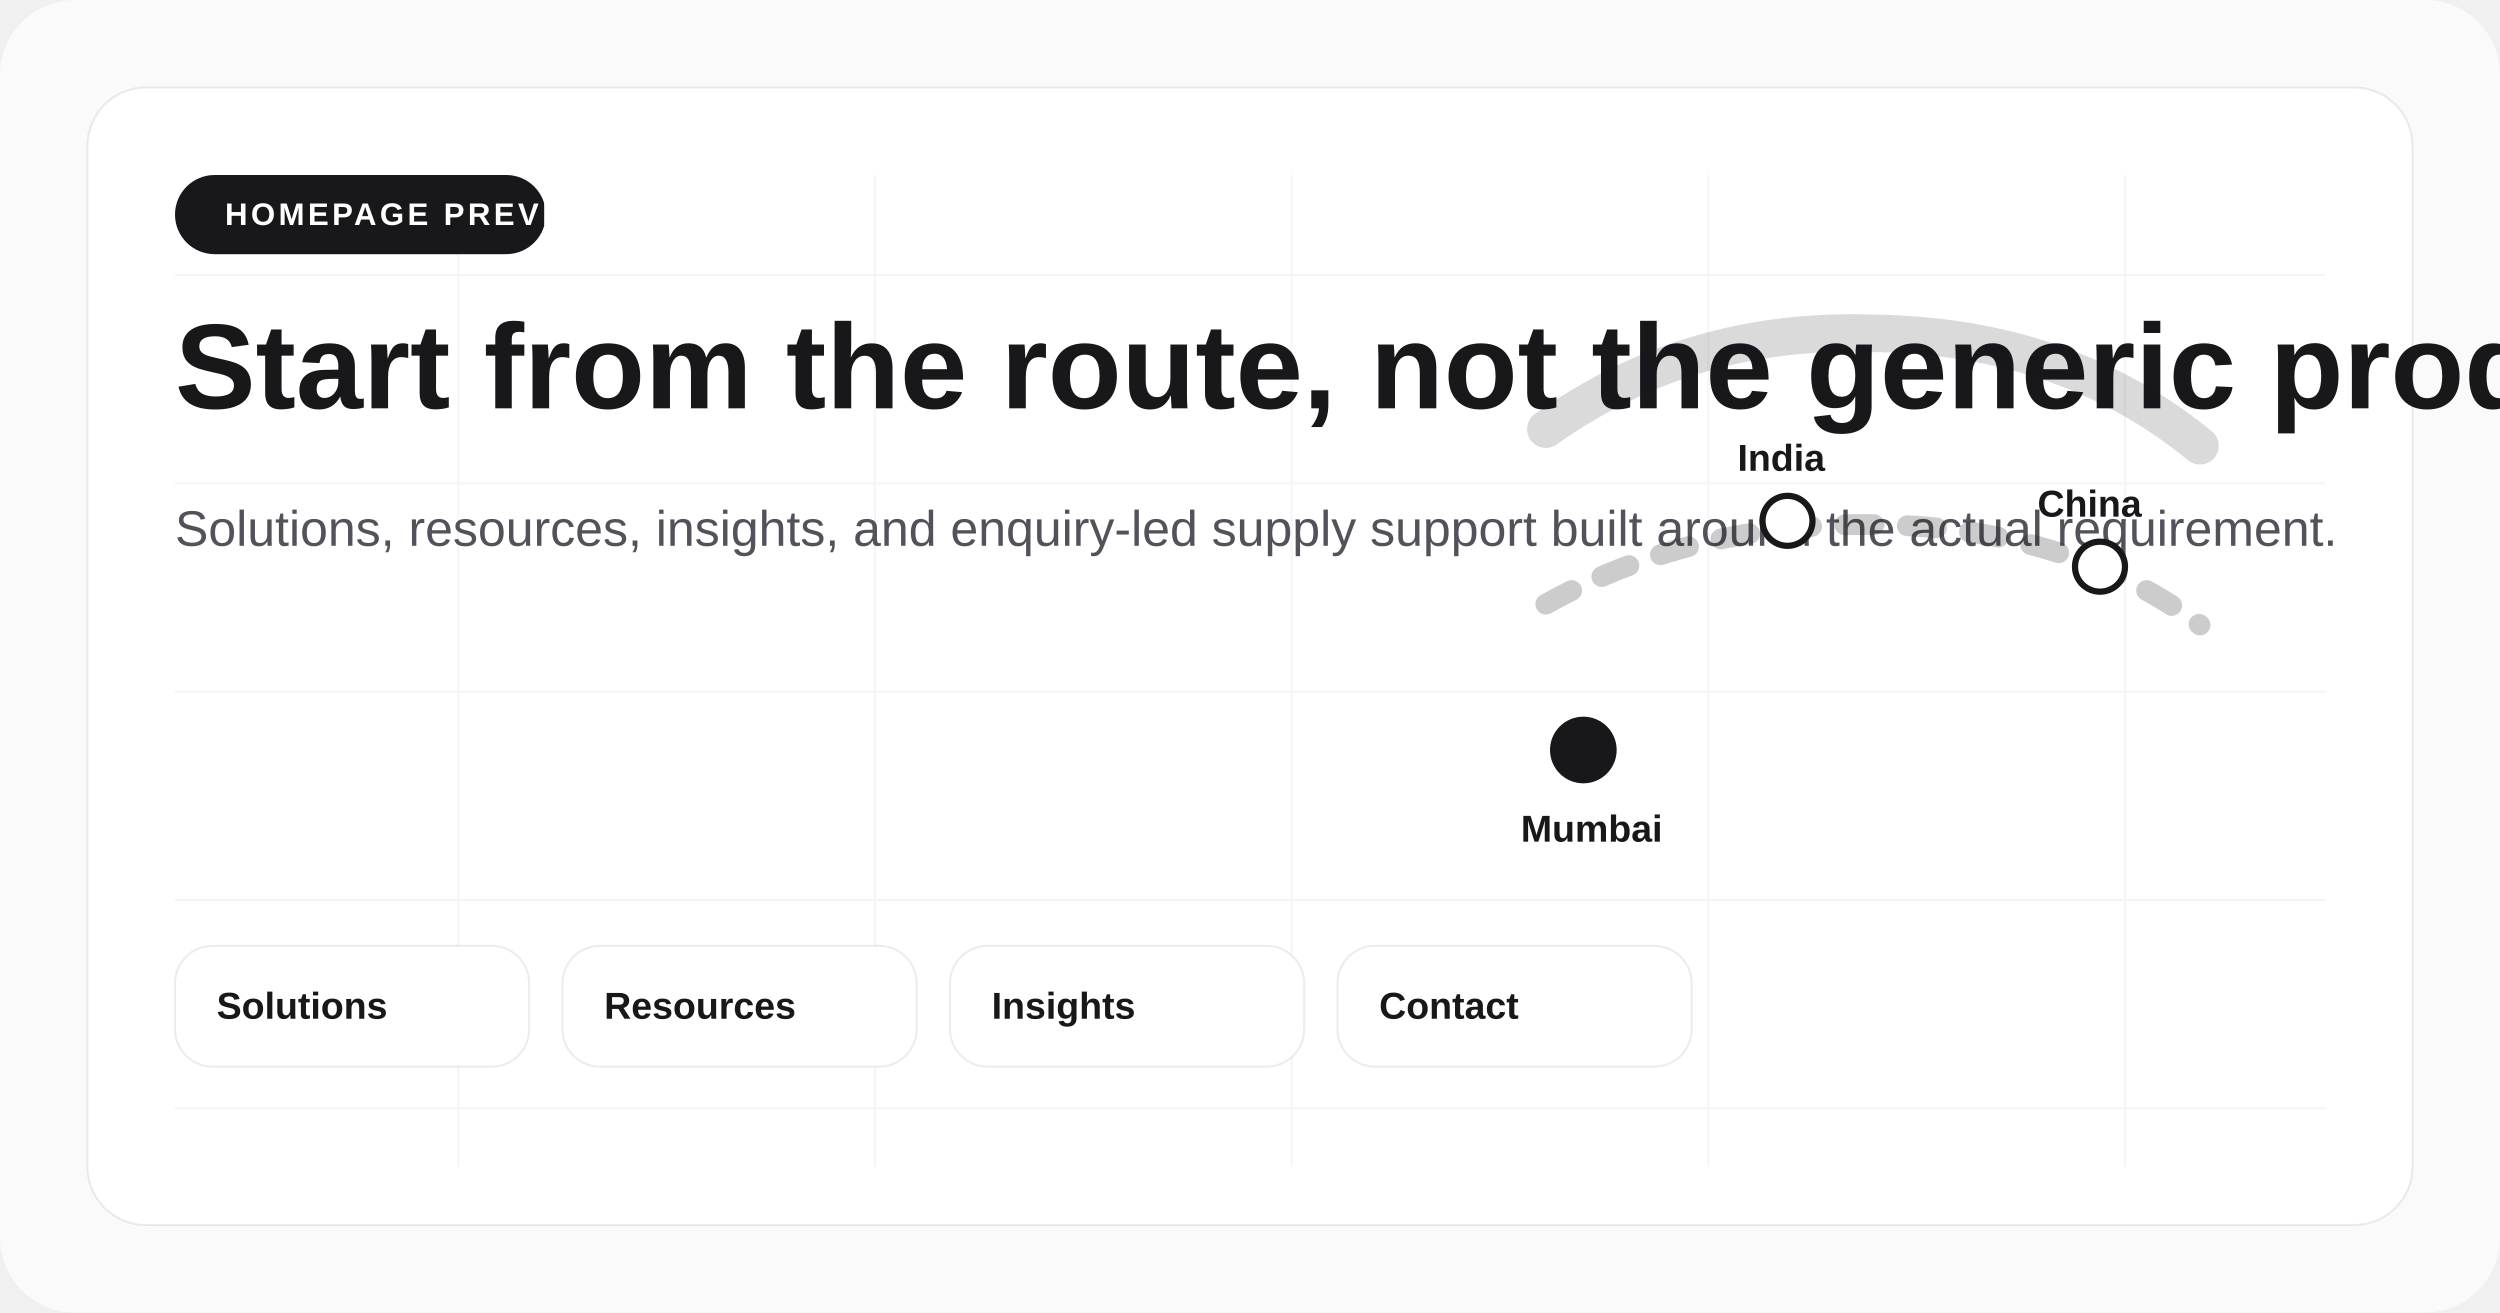
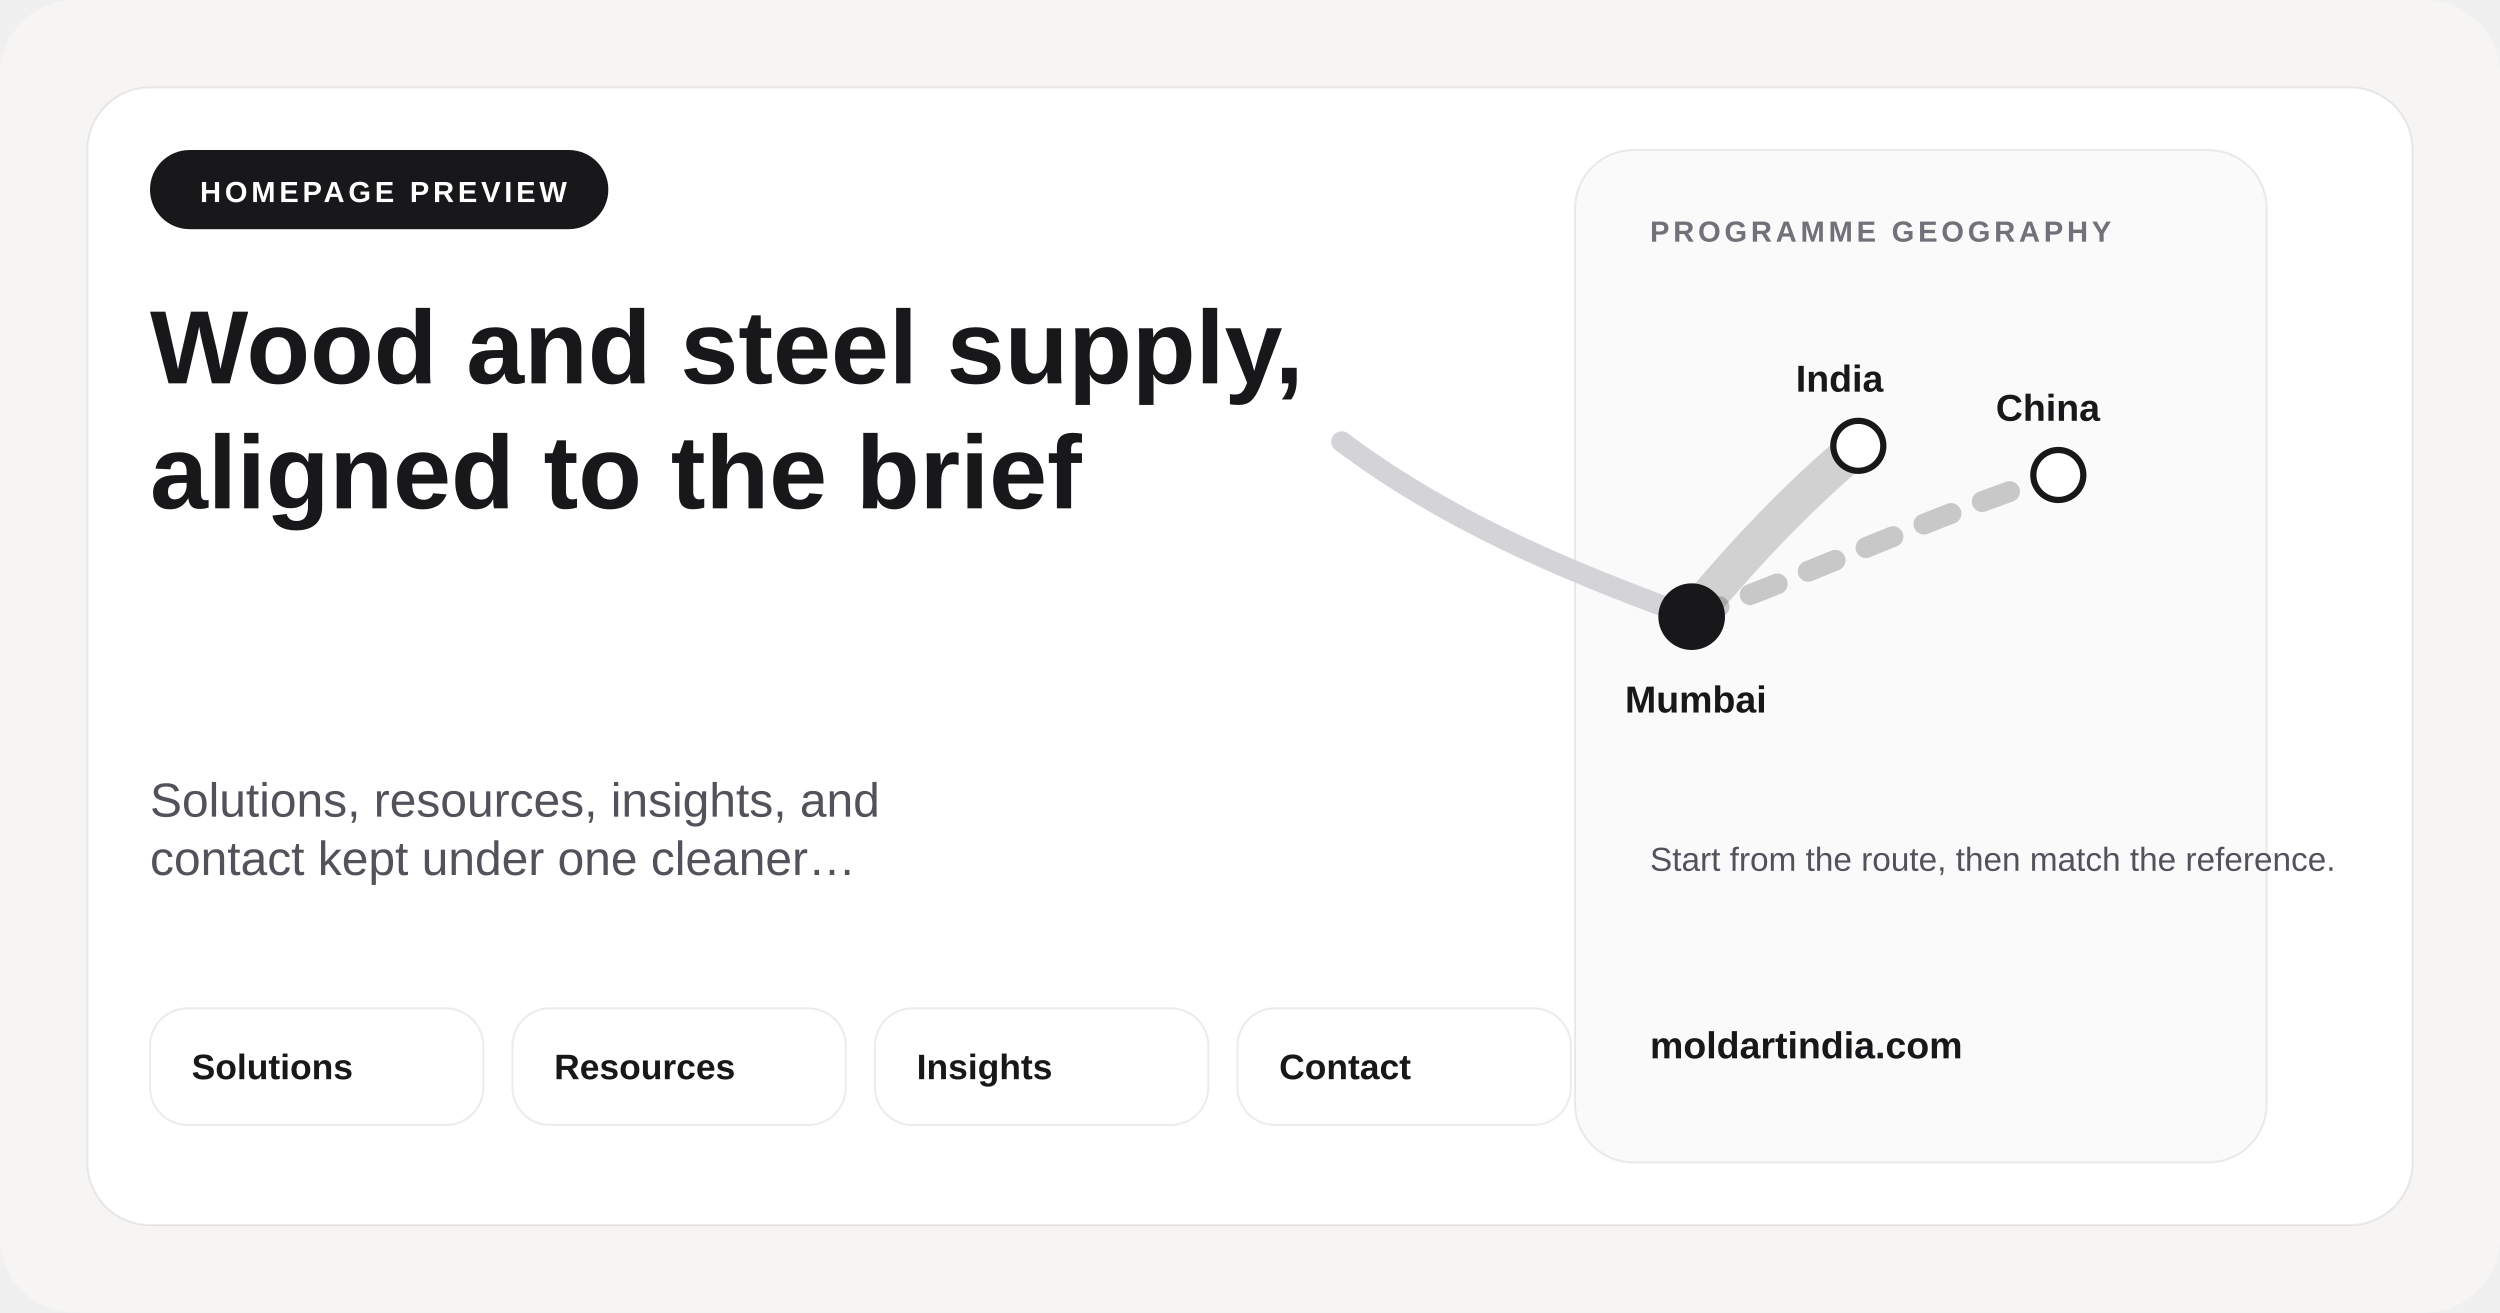
- <svg xmlns="http://www.w3.org/2000/svg" width="1200" height="630" viewBox="0 0 1200 630" role="img" aria-label="Start from the route, not the generic product name">
-   <rect width="1200" height="630" rx="36" fill="#fafafa" />
-   <rect x="42" y="42" width="1116" height="546" rx="28" fill="#ffffff" stroke="rgba(24,24,27,0.08)" />
-   <g opacity="0.55">
-     <path d="M84 132H1116" stroke="#ededf0" />
-     <path d="M84 232H1116" stroke="#ededf0" />
-     <path d="M84 332H1116" stroke="#ededf0" />
-     <path d="M84 432H1116" stroke="#ededf0" />
-     <path d="M84 532H1116" stroke="#ededf0" />
-     <path d="M220 84V560" stroke="#ededf0" />
-     <path d="M420 84V560" stroke="#ededf0" />
-     <path d="M620 84V560" stroke="#ededf0" />
-     <path d="M820 84V560" stroke="#ededf0" />
-     <path d="M1020 84V560" stroke="#ededf0" />
-   </g>
-   <rect x="84" y="84" width="178" height="38" rx="19" fill="#18181b" />
-   <text x="108" y="108" font-family="Arial, sans-serif" font-size="15" font-weight="700" fill="#ffffff" letter-spacing="1.6">HOMEPAGE PREVIEW</text>
-   <text x="84" y="196" font-family="Arial, sans-serif" font-size="58" font-weight="700" fill="#18181b">Start from the route, not the generic product name</text>
-   <text x="84" y="262" font-family="Arial, sans-serif" font-size="24" fill="#52525b">Solutions, resources, insights, and enquiry-led supply support built around the actual requirement.</text>
-   <rect x="84" y="454" width="170" height="58" rx="18" fill="#ffffff" stroke="rgba(24,24,27,0.08)" />
-   <text x="104" y="489" font-family="Arial, sans-serif" font-size="18" font-weight="700" fill="#18181b">Solutions</text>
-   <rect x="270" y="454" width="170" height="58" rx="18" fill="#ffffff" stroke="rgba(24,24,27,0.08)" />
-   <text x="290" y="489" font-family="Arial, sans-serif" font-size="18" font-weight="700" fill="#18181b">Resources</text>
-   <rect x="456" y="454" width="170" height="58" rx="18" fill="#ffffff" stroke="rgba(24,24,27,0.08)" />
-   <text x="476" y="489" font-family="Arial, sans-serif" font-size="18" font-weight="700" fill="#18181b">Insights</text>
-   <rect x="642" y="454" width="170" height="58" rx="18" fill="#ffffff" stroke="rgba(24,24,27,0.08)" />
-   <text x="662" y="489" font-family="Arial, sans-serif" font-size="18" font-weight="700" fill="#18181b">Contact</text>
-   <path d="M742 206C790 172 842 158 900 160c60 1 112 18 156 54" fill="none" stroke="#18181b" stroke-opacity="0.16" stroke-width="18" stroke-linecap="round" />
-   <path d="M742 290C792 262 848 250 908 252c58 2 108 18 148 48" fill="none" stroke="#18181b" stroke-opacity="0.22" stroke-width="10" stroke-dasharray="14 16" stroke-linecap="round" />
-   <circle cx="760" cy="360" r="16" fill="#18181b" />
-   <circle cx="858" cy="250" r="12" fill="#ffffff" stroke="#18181b" stroke-width="3" />
-   <circle cx="1008" cy="272" r="12" fill="#ffffff" stroke="#18181b" stroke-width="3" />
-   <text x="730" y="404" font-family="Arial, sans-serif" font-size="18" font-weight="700" fill="#18181b">Mumbai</text>
-   <text x="834" y="226" font-family="Arial, sans-serif" font-size="18" font-weight="700" fill="#18181b">India</text>
-   <text x="978" y="248" font-family="Arial, sans-serif" font-size="18" font-weight="700" fill="#18181b">China</text>
+ <svg xmlns="http://www.w3.org/2000/svg" width="1200" height="630" viewBox="0 0 1200 630" role="img" aria-label="Wood and steel supply, aligned to the brief">
+   <rect width="1200" height="630" rx="36" fill="#f6f5f4" />
+   <rect x="42" y="42" width="1116" height="546" rx="30" fill="#ffffff" stroke="rgba(24,24,27,0.08)" />
+   <rect x="72" y="72" width="220" height="38" rx="19" fill="#18181b" />
+   <text x="96" y="97" font-family="Arial, sans-serif" font-size="14" font-weight="700" fill="#ffffff" letter-spacing="1.8">HOMEPAGE PREVIEW</text>
+   <text x="72" y="184" font-family="Arial, sans-serif" font-size="50" font-weight="700" fill="#18181b">Wood and steel supply,</text>
+   <text x="72" y="244" font-family="Arial, sans-serif" font-size="50" font-weight="700" fill="#18181b">aligned to the brief</text>
+   <text x="72" y="392" font-family="Arial, sans-serif" font-size="23" fill="#52525b">Solutions, resources, insights, and</text>
+   <text x="72" y="420" font-family="Arial, sans-serif" font-size="23" fill="#52525b">contact kept under one cleaner…</text>
+   <rect x="72" y="484" width="160" height="56" rx="18" fill="#ffffff" stroke="rgba(24,24,27,0.08)" />
+   <text x="92" y="518" font-family="Arial, sans-serif" font-size="17" font-weight="700" fill="#18181b">Solutions</text>
+   <rect x="246" y="484" width="160" height="56" rx="18" fill="#ffffff" stroke="rgba(24,24,27,0.08)" />
+   <text x="266" y="518" font-family="Arial, sans-serif" font-size="17" font-weight="700" fill="#18181b">Resources</text>
+   <rect x="420" y="484" width="160" height="56" rx="18" fill="#ffffff" stroke="rgba(24,24,27,0.08)" />
+   <text x="440" y="518" font-family="Arial, sans-serif" font-size="17" font-weight="700" fill="#18181b">Insights</text>
+   <rect x="594" y="484" width="160" height="56" rx="18" fill="#ffffff" stroke="rgba(24,24,27,0.08)" />
+   <text x="614" y="518" font-family="Arial, sans-serif" font-size="17" font-weight="700" fill="#18181b">Contact</text>
+   <rect x="756" y="72" width="332" height="486" rx="28" fill="#fafafa" stroke="rgba(24,24,27,0.08)" />
+   <text x="792" y="116" font-family="Arial, sans-serif" font-size="14" font-weight="700" fill="#71717a" letter-spacing="1.8">PROGRAMME GEOGRAPHY</text>
+   <path d="M812 296C842 260 866 236 892 214" fill="none" stroke="#18181b" stroke-opacity="0.18" stroke-width="18" stroke-linecap="round" />
+   <path d="M812 296C868 276 926 248 988 228" fill="none" stroke="#18181b" stroke-opacity="0.22" stroke-width="10" stroke-dasharray="14 16" stroke-linecap="round" />
+   <path d="M812 296C746 272 692 248 644 212" fill="none" stroke="#d4d4d8" stroke-width="10" stroke-linecap="round" />
+   <circle cx="812" cy="296" r="16" fill="#18181b" />
+   <circle cx="892" cy="214" r="12" fill="#ffffff" stroke="#18181b" stroke-width="3" />
+   <circle cx="988" cy="228" r="12" fill="#ffffff" stroke="#18181b" stroke-width="3" />
+   <text x="780" y="342" font-family="Arial, sans-serif" font-size="18" font-weight="700" fill="#18181b">Mumbai</text>
+   <text x="862" y="188" font-family="Arial, sans-serif" font-size="18" font-weight="700" fill="#18181b">India</text>
+   <text x="958" y="202" font-family="Arial, sans-serif" font-size="18" font-weight="700" fill="#18181b">China</text>
+   <text x="792" y="418" font-family="Arial, sans-serif" font-size="16" fill="#52525b">Start from the route, then match the reference.</text>
+   <text x="792" y="508" font-family="Arial, sans-serif" font-size="18" font-weight="700" fill="#18181b">moldartindia.com</text>
</svg>
